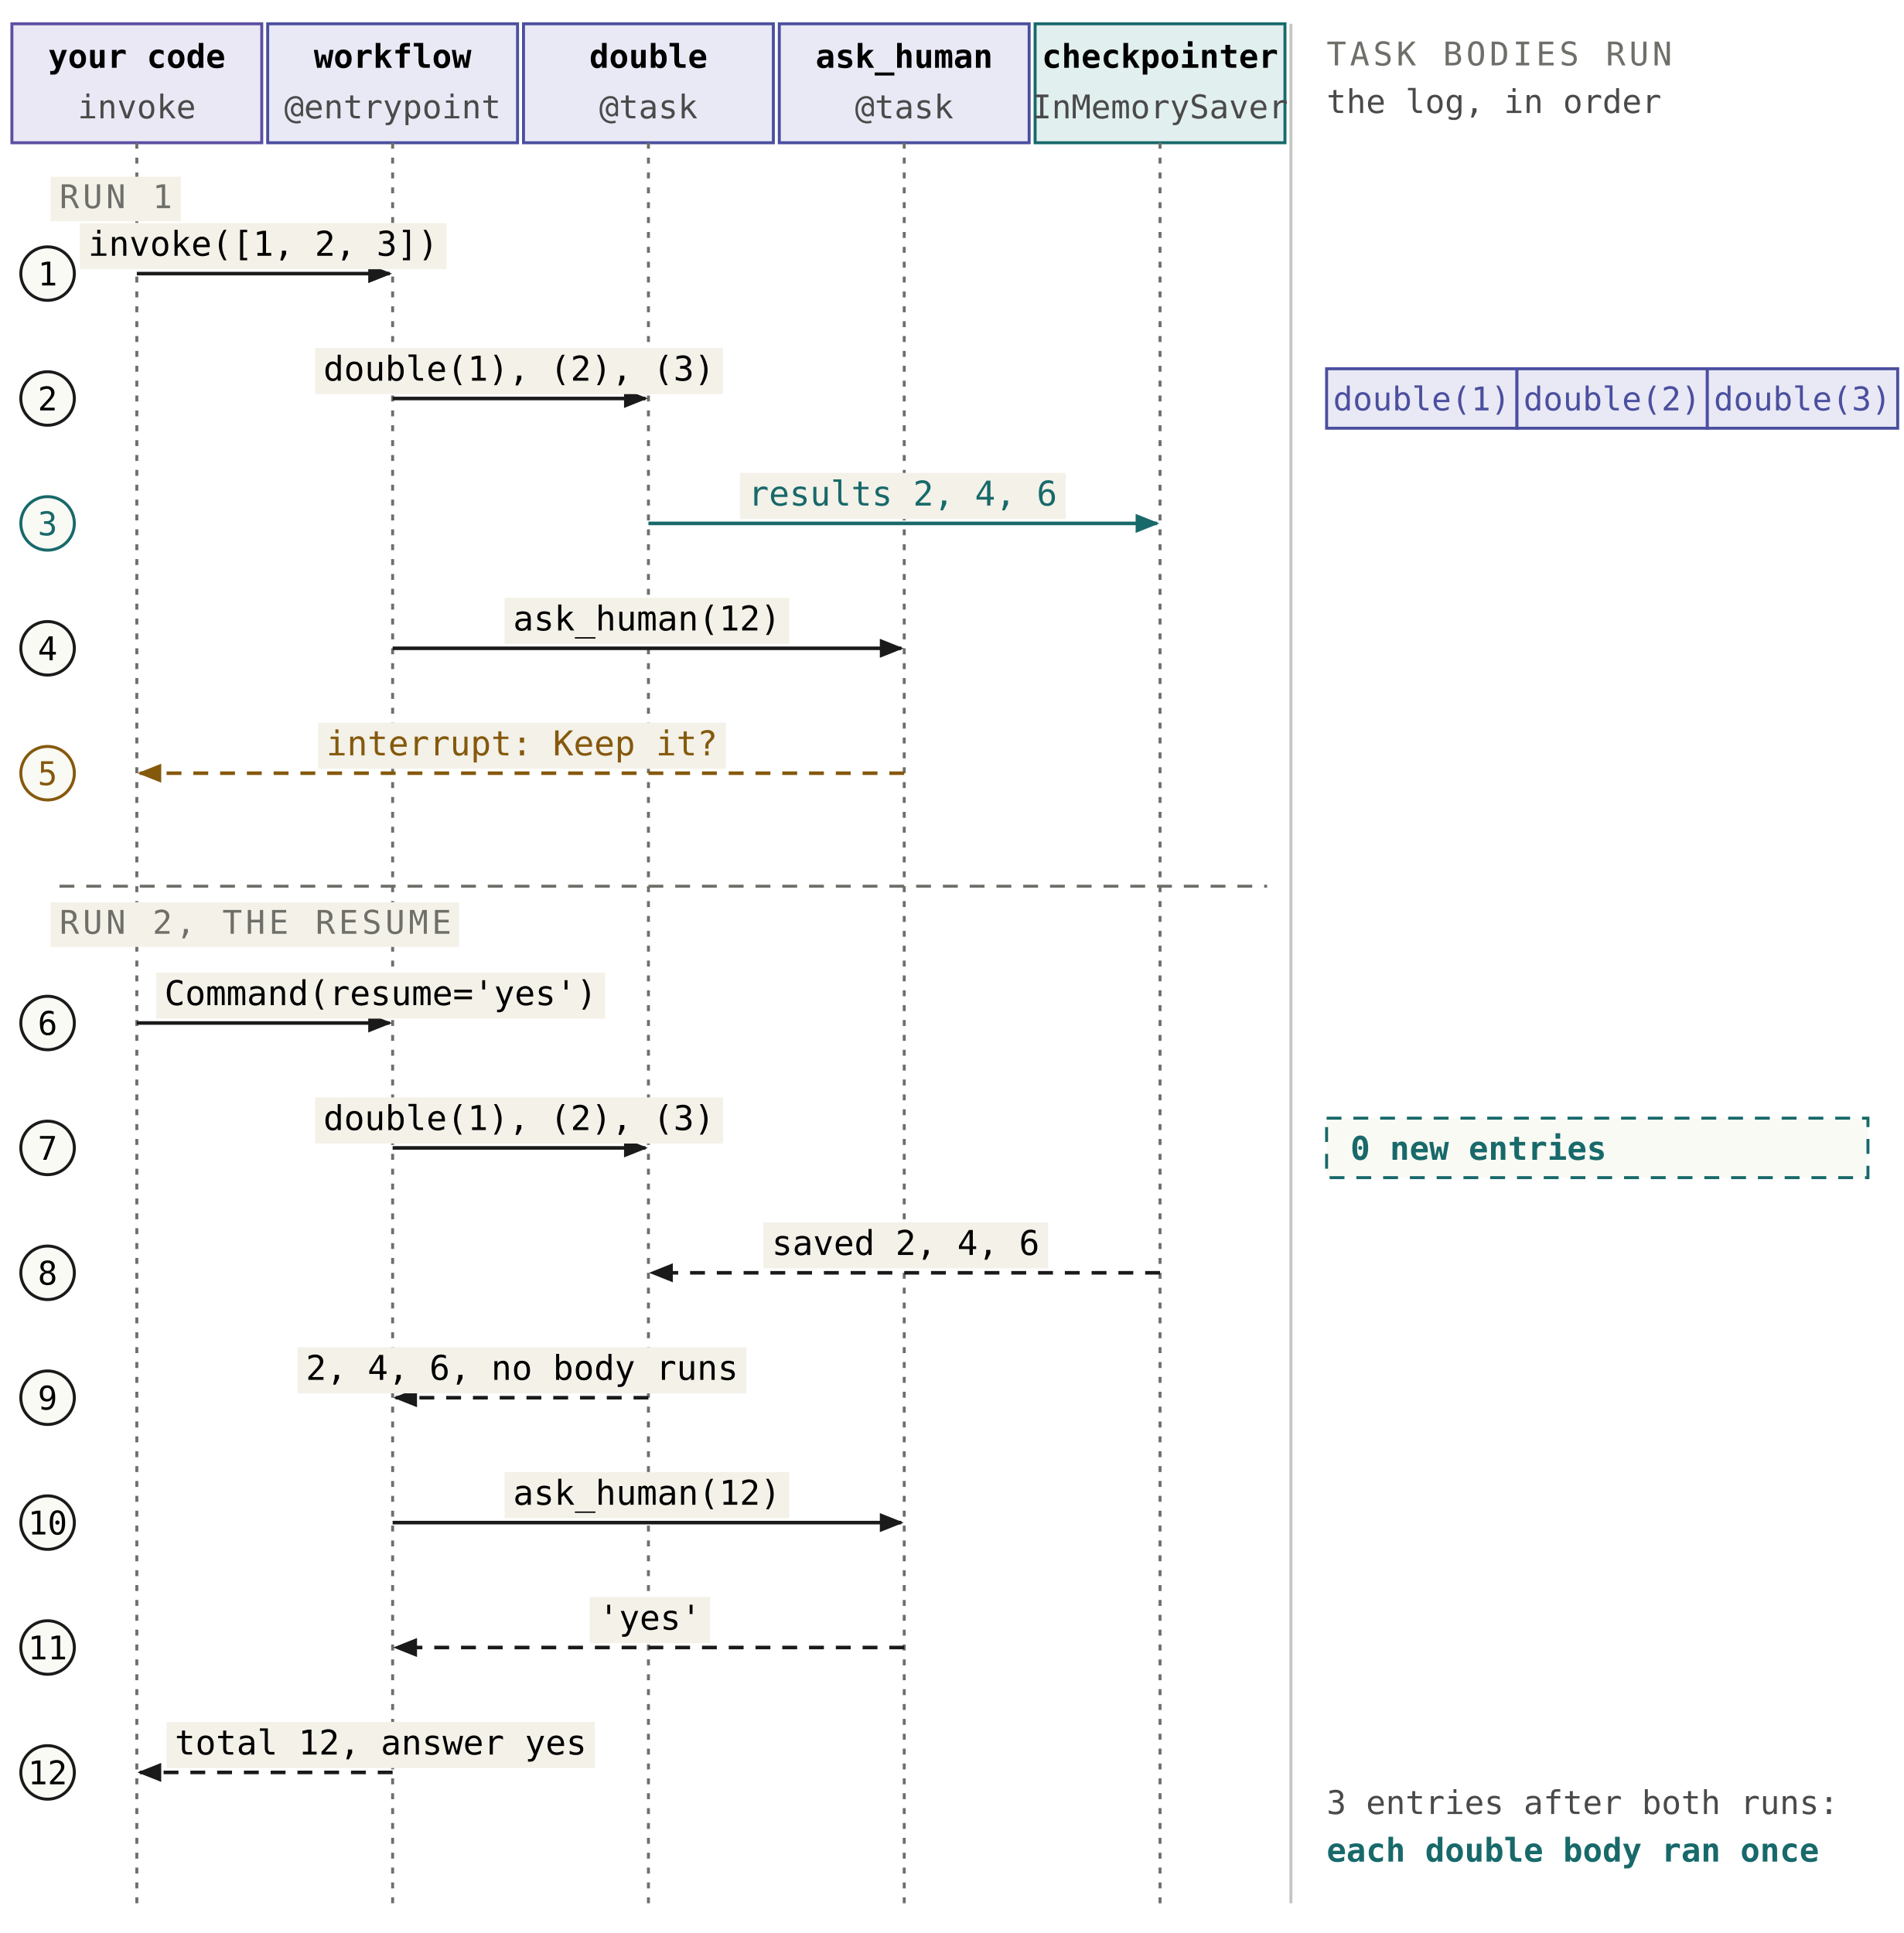
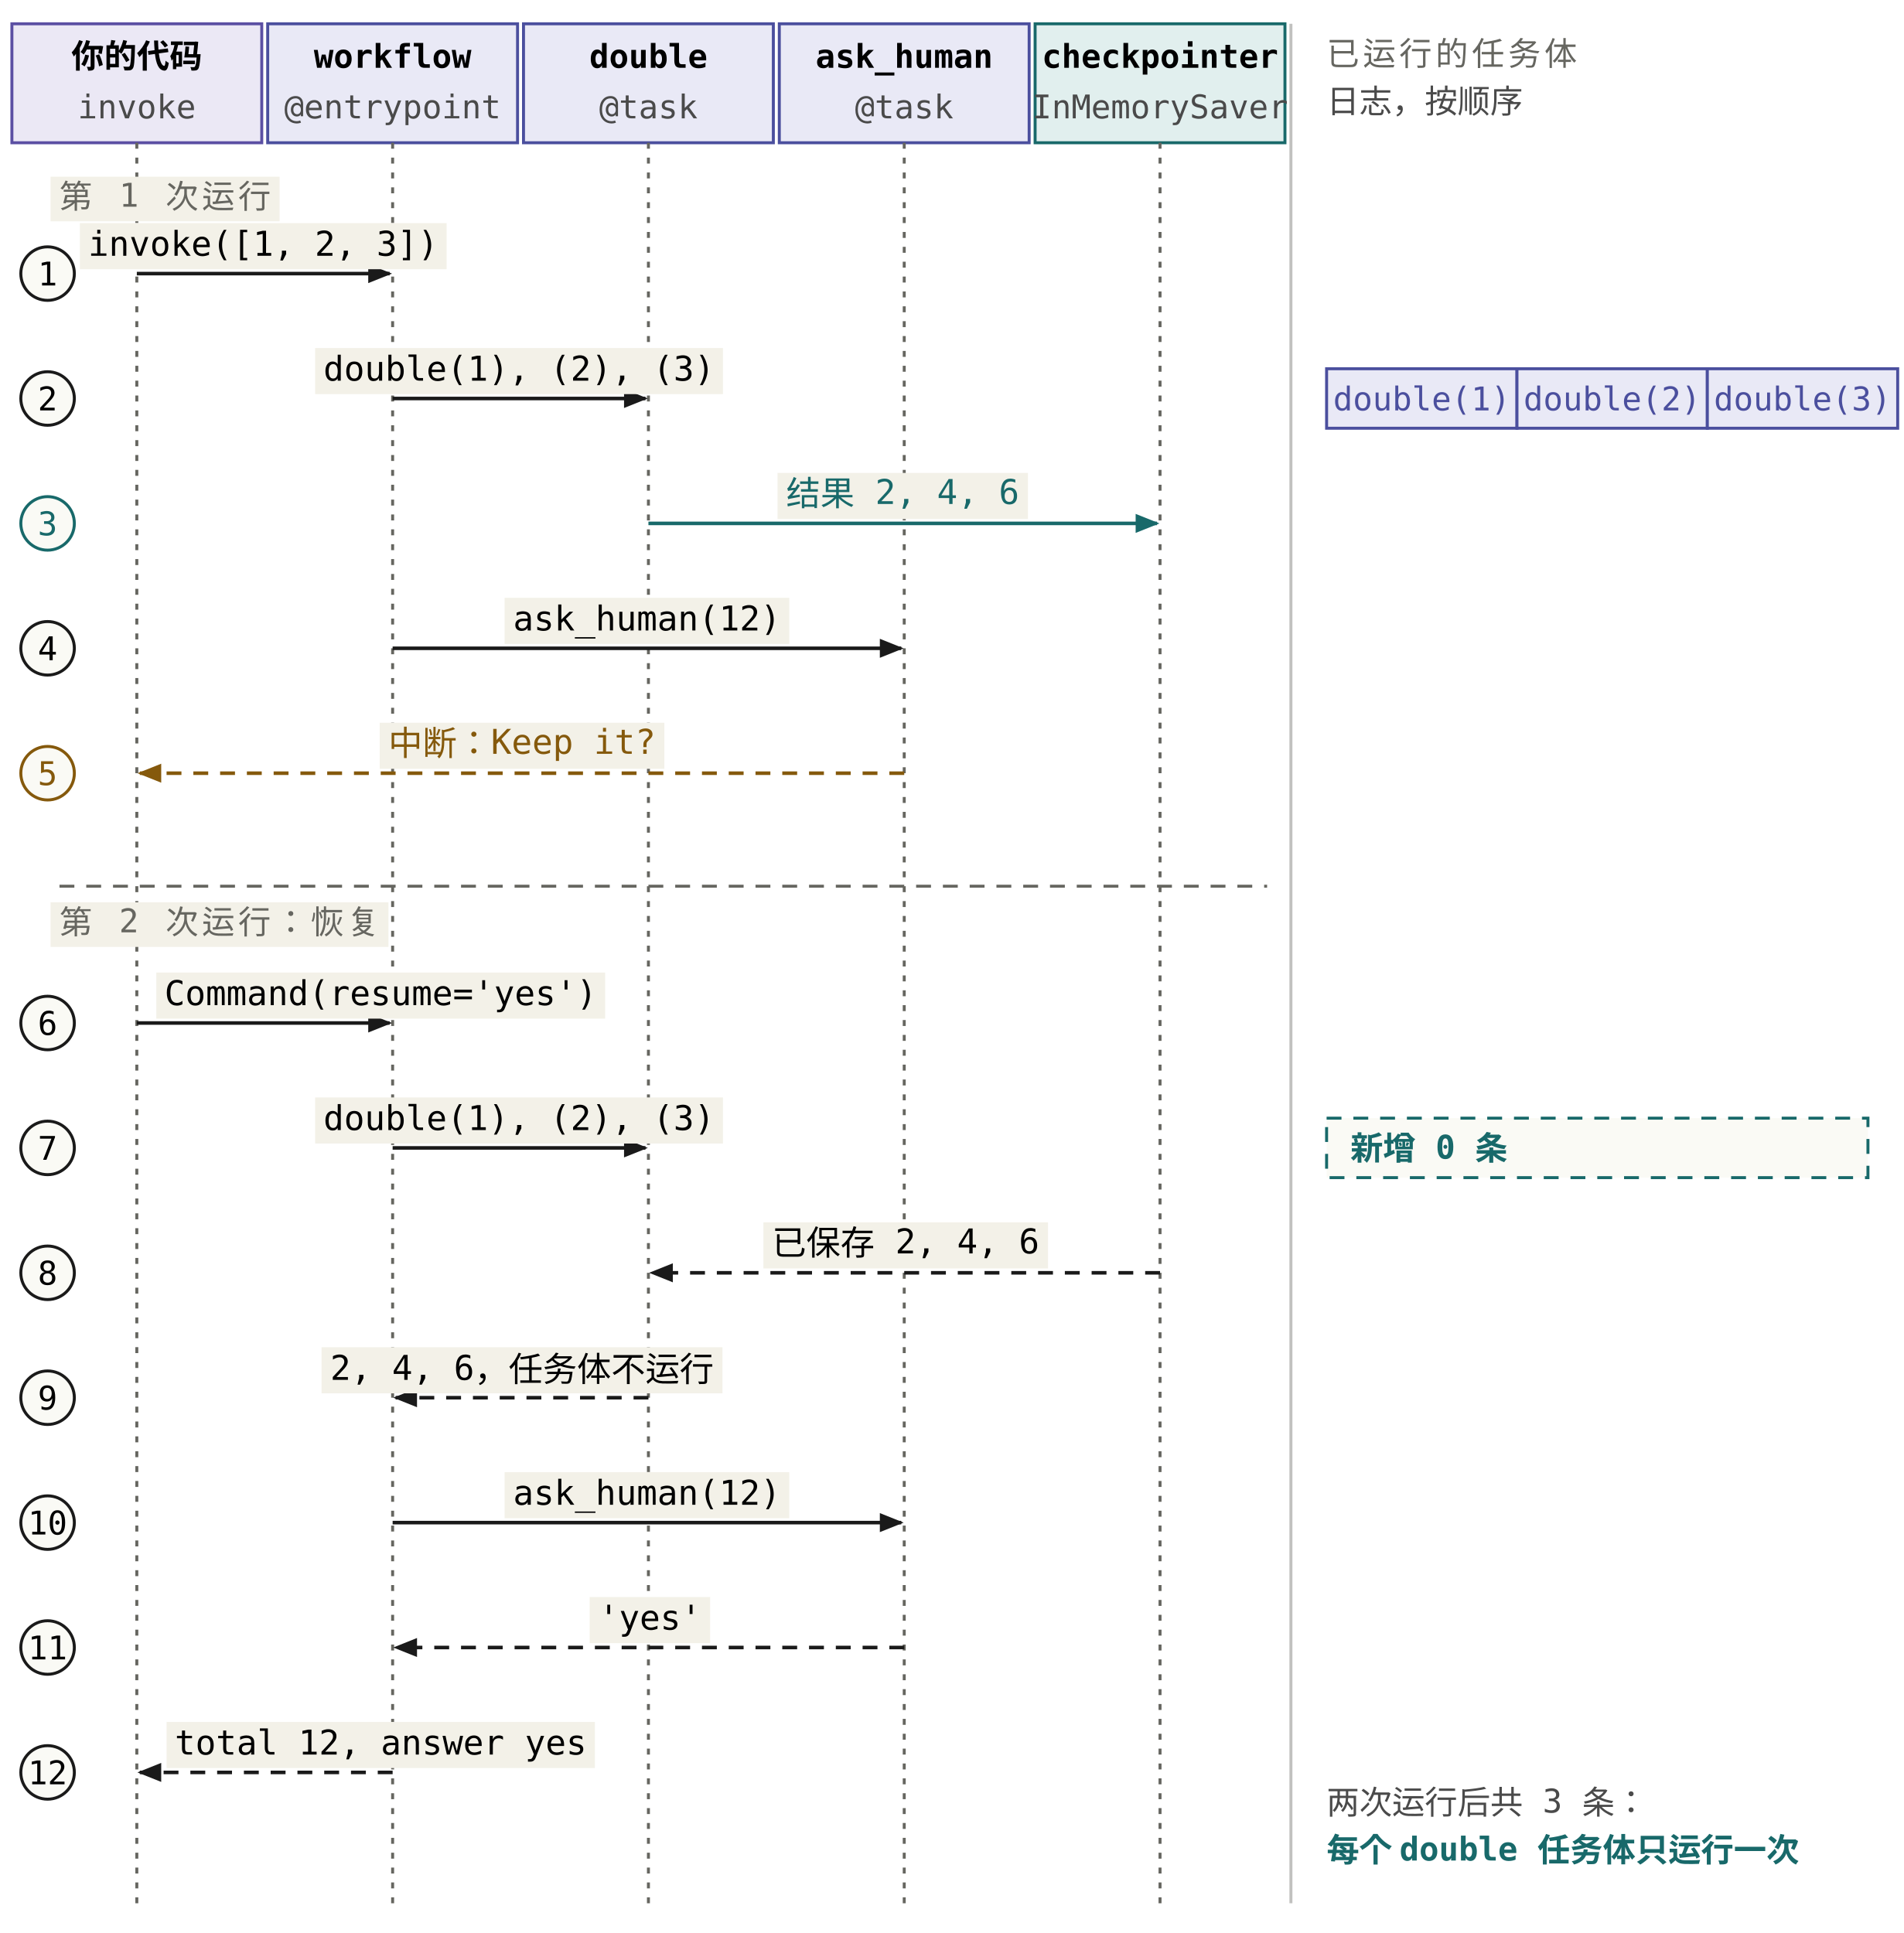
<svg xmlns="http://www.w3.org/2000/svg" viewBox="0 0 640 650" role="img" aria-labelledby="fig-6-3-title fig-6-3-desc" font-family="JetBrains Mono, ui-monospace, monospace">
  <defs>
    <marker id="fig-6-3-head-ink" viewBox="0 0 10 10" refX="9" refY="5" markerWidth="8" markerHeight="8" markerUnits="userSpaceOnUse" orient="auto-start-reverse">
      <path d="M0 1 L10 5 L0 9 z" fill="var(--m-ink, #1a1a1a)" />
    </marker>
    <marker id="fig-6-3-head-teal" viewBox="0 0 10 10" refX="9" refY="5" markerWidth="8" markerHeight="8" markerUnits="userSpaceOnUse" orient="auto-start-reverse">
      <path d="M0 1 L10 5 L0 9 z" fill="var(--m-teal-ink, #18696a)" />
    </marker>
    <marker id="fig-6-3-head-amber" viewBox="0 0 10 10" refX="9" refY="5" markerWidth="8" markerHeight="8" markerUnits="userSpaceOnUse" orient="auto-start-reverse">
      <path d="M0 1 L10 5 L0 9 z" fill="var(--m-amber-ink, #85590c)" />
    </marker>
  </defs>
  <rect x="4" y="8" width="84" height="40" fill="var(--m-violet-fill, #ebe8f5)" stroke="var(--m-violet-ink, #5b4fa3)" />
-   <text x="46" y="22.8" font-size="11" text-anchor="middle" font-weight="700">your code</text>
+   <text x="46" y="22.8" font-size="11" text-anchor="middle" font-weight="700">你的代码</text>
  <text x="46" y="39.8" font-size="11" text-anchor="middle" class="m-serif" fill="var(--m-ink-soft, #4a4a4a)">invoke</text>
-   <line x1="46" y1="48" x2="46" y2="640" stroke="var(--m-ink-mute, #6f6f6a)" stroke-width="1" stroke-dasharray="2 3" />
+   <line x1="46" y1="48" x2="46" y2="640" stroke="var(--m-ink-mute, #666660)" stroke-width="1" stroke-dasharray="2 3" />
  <rect x="90" y="8" width="84" height="40" fill="var(--m-indigo-fill, #e9e9f6)" stroke="var(--m-indigo-ink, #4b4f9e)" />
  <text x="132" y="22.8" font-size="11" text-anchor="middle" font-weight="700">workflow</text>
  <text x="132" y="39.8" font-size="11" text-anchor="middle" class="m-serif" fill="var(--m-ink-soft, #4a4a4a)">@entrypoint</text>
-   <line x1="132" y1="48" x2="132" y2="640" stroke="var(--m-ink-mute, #6f6f6a)" stroke-width="1" stroke-dasharray="2 3" />
+   <line x1="132" y1="48" x2="132" y2="640" stroke="var(--m-ink-mute, #666660)" stroke-width="1" stroke-dasharray="2 3" />
  <rect x="176" y="8" width="84" height="40" fill="var(--m-indigo-fill, #e9e9f6)" stroke="var(--m-indigo-ink, #4b4f9e)" />
  <text x="218" y="22.8" font-size="11" text-anchor="middle" font-weight="700">double</text>
  <text x="218" y="39.8" font-size="11" text-anchor="middle" class="m-serif" fill="var(--m-ink-soft, #4a4a4a)">@task</text>
-   <line x1="218" y1="48" x2="218" y2="640" stroke="var(--m-ink-mute, #6f6f6a)" stroke-width="1" stroke-dasharray="2 3" />
+   <line x1="218" y1="48" x2="218" y2="640" stroke="var(--m-ink-mute, #666660)" stroke-width="1" stroke-dasharray="2 3" />
  <rect x="262" y="8" width="84" height="40" fill="var(--m-indigo-fill, #e9e9f6)" stroke="var(--m-indigo-ink, #4b4f9e)" />
  <text x="304" y="22.8" font-size="11" text-anchor="middle" font-weight="700">ask_human</text>
  <text x="304" y="39.8" font-size="11" text-anchor="middle" class="m-serif" fill="var(--m-ink-soft, #4a4a4a)">@task</text>
-   <line x1="304" y1="48" x2="304" y2="640" stroke="var(--m-ink-mute, #6f6f6a)" stroke-width="1" stroke-dasharray="2 3" />
+   <line x1="304" y1="48" x2="304" y2="640" stroke="var(--m-ink-mute, #666660)" stroke-width="1" stroke-dasharray="2 3" />
  <rect x="348" y="8" width="84" height="40" fill="var(--m-teal-fill, #e1efee)" stroke="var(--m-teal-ink, #18696a)" />
  <text x="390" y="22.8" font-size="11" text-anchor="middle" font-weight="700">checkpointer</text>
  <text x="390" y="39.8" font-size="11" text-anchor="middle" class="m-serif" fill="var(--m-ink-soft, #4a4a4a)">InMemorySaver</text>
-   <line x1="390" y1="48" x2="390" y2="640" stroke="var(--m-ink-mute, #6f6f6a)" stroke-width="1" stroke-dasharray="2 3" />
-   <text x="446" y="22" font-size="11" letter-spacing="1.2" fill="var(--m-ink-mute, #6f6f6a)">TASK BODIES RUN</text>
-   <text x="446" y="38" font-size="11" class="m-serif" fill="var(--m-ink-soft, #4a4a4a)">the log, in order</text>
-   <line x1="434" y1="8" x2="434" y2="640" stroke="var(--m-ink-mute, #6f6f6a)" stroke-width="1" stroke-opacity="0.4" />
-   <rect class="m-knock" x="17" y="59.42" width="43.8" height="15" fill="var(--m-panel, #f3f1e8)" />
-   <text x="20" y="70" font-size="11" letter-spacing="1.2" fill="var(--m-ink-mute, #6f6f6a)">RUN 1</text>
+   <line x1="390" y1="48" x2="390" y2="640" stroke="var(--m-ink-mute, #666660)" stroke-width="1" stroke-dasharray="2 3" />
+   <text x="446" y="22" font-size="11" letter-spacing="1.2" fill="var(--m-ink-mute, #666660)">已运行的任务体</text>
+   <text x="446" y="38" font-size="11" class="m-serif" fill="var(--m-ink-soft, #4a4a4a)">日志，按顺序</text>
+   <line x1="434" y1="8" x2="434" y2="640" stroke="var(--m-ink-mute, #666660)" stroke-width="1" stroke-opacity="0.4" />
+   <rect class="m-knock" x="17" y="59.42" width="77" height="15" fill="var(--m-panel, #f3f1e8)" />
+   <text x="20" y="70" font-size="11" letter-spacing="1.2" fill="var(--m-ink-mute, #666660)">第 1 次运行</text>
  <g data-beat="1">
    <animate attributeName="opacity" values="0;0;1" keyTimes="0;0;1" calcMode="spline" keySplines="0 0 1 1;0.23 1 0.32 1" dur="0.45s" begin="indefinite" fill="freeze" />
    <animateTransform attributeName="transform" type="translate" values="0 4;0 4;0 0" keyTimes="0;0;1" calcMode="spline" keySplines="0 0 1 1;0.23 1 0.32 1" dur="0.45s" begin="indefinite" fill="freeze" />
    <circle cx="16" cy="92" r="9" fill="var(--m-paper, #fafaf5)" stroke="var(--m-ink, #1a1a1a)" stroke-width="1" />
    <text x="16" y="96" font-size="11" text-anchor="middle">1</text>
    <line x1="46" y1="92" x2="131" y2="92" stroke="var(--m-ink, #1a1a1a)" stroke-width="1.2" marker-end="url(#fig-6-3-head-ink)" />
    <circle class="m-packet" r="3.5" fill="var(--m-ink, #1a1a1a)" opacity="0">
      <animateMotion path="M46 92 L131 92" keyPoints="0;0;1;1" keyTimes="0;0;0.688;1" calcMode="linear" dur="0.8s" begin="indefinite" fill="freeze" />
      <animate attributeName="opacity" values="0;0;1;1;0" keyTimes="0;0;0.1;0.688;1" dur="0.8s" begin="indefinite" fill="freeze" />
    </circle>
    <rect class="m-knock" x="26.85" y="75.03" width="123.3" height="15.5" fill="var(--m-panel, #f3f1e8)" />
    <text x="88.5" y="86" font-size="11.5" text-anchor="middle">invoke([1, 2, 3])</text>
  </g>
  <g data-beat="2">
    <animate attributeName="opacity" values="0;0;1" keyTimes="0;0.571;1" calcMode="spline" keySplines="0 0 1 1;0.23 1 0.32 1" dur="1.05s" begin="indefinite" fill="freeze" />
    <animateTransform attributeName="transform" type="translate" values="0 4;0 4;0 0" keyTimes="0;0.571;1" calcMode="spline" keySplines="0 0 1 1;0.23 1 0.32 1" dur="1.05s" begin="indefinite" fill="freeze" />
    <circle cx="16" cy="134" r="9" fill="var(--m-paper, #fafaf5)" stroke="var(--m-ink, #1a1a1a)" stroke-width="1" />
    <text x="16" y="138" font-size="11" text-anchor="middle">2</text>
    <line x1="132" y1="134" x2="217" y2="134" stroke="var(--m-ink, #1a1a1a)" stroke-width="1.2" marker-end="url(#fig-6-3-head-ink)" />
    <circle class="m-packet" r="3.5" fill="var(--m-ink, #1a1a1a)" opacity="0">
      <animateMotion path="M132 134 L217 134" keyPoints="0;0;1;1" keyTimes="0;0.429;0.821;1" calcMode="linear" dur="1.4s" begin="indefinite" fill="freeze" />
      <animate attributeName="opacity" values="0;0;1;1;0" keyTimes="0;0.429;0.486;0.821;1" dur="1.4s" begin="indefinite" fill="freeze" />
    </circle>
    <rect class="m-knock" x="105.95" y="117.03" width="137.1" height="15.5" fill="var(--m-panel, #f3f1e8)" />
    <text x="174.5" y="128" font-size="11.5" text-anchor="middle">double(1), (2), (3)</text>
    <rect x="446" y="124" width="64" height="20" fill="var(--m-indigo-fill, #e9e9f6)" stroke="var(--m-indigo-ink, #4b4f9e)" />
    <text x="478" y="138" font-size="11" text-anchor="middle" fill="var(--m-indigo-ink, #4b4f9e)">double(1)</text>
    <rect x="510" y="124" width="64" height="20" fill="var(--m-indigo-fill, #e9e9f6)" stroke="var(--m-indigo-ink, #4b4f9e)" />
    <text x="542" y="138" font-size="11" text-anchor="middle" fill="var(--m-indigo-ink, #4b4f9e)">double(2)</text>
    <rect x="574" y="124" width="64" height="20" fill="var(--m-indigo-fill, #e9e9f6)" stroke="var(--m-indigo-ink, #4b4f9e)" />
    <text x="606" y="138" font-size="11" text-anchor="middle" fill="var(--m-indigo-ink, #4b4f9e)">double(3)</text>
  </g>
  <g data-beat="3">
    <animate attributeName="opacity" values="0;0;1" keyTimes="0;0.727;1" calcMode="spline" keySplines="0 0 1 1;0.23 1 0.32 1" dur="1.65s" begin="indefinite" fill="freeze" />
    <animateTransform attributeName="transform" type="translate" values="0 4;0 4;0 0" keyTimes="0;0.727;1" calcMode="spline" keySplines="0 0 1 1;0.23 1 0.32 1" dur="1.65s" begin="indefinite" fill="freeze" />
    <circle cx="16" cy="176" r="9" fill="var(--m-paper, #fafaf5)" stroke="var(--m-teal-ink, #18696a)" stroke-width="1" />
    <text x="16" y="180" font-size="11" text-anchor="middle" fill="var(--m-teal-ink, #18696a)">3</text>
    <line x1="218" y1="176" x2="389" y2="176" stroke="var(--m-teal-ink, #18696a)" stroke-width="1.2" marker-end="url(#fig-6-3-head-teal)" />
    <circle class="m-packet" r="3.5" fill="var(--m-teal-ink, #18696a)" opacity="0">
      <animateMotion path="M218 176 L389 176" keyPoints="0;0;1;1" keyTimes="0;0.6;0.875;1" calcMode="linear" dur="2s" begin="indefinite" fill="freeze" />
      <animate attributeName="opacity" values="0;0;1;1;0" keyTimes="0;0.6;0.64;0.875;1" dur="2s" begin="indefinite" fill="freeze" />
    </circle>
-     <rect class="m-knock" x="248.75" y="159.03" width="109.5" height="15.5" fill="var(--m-panel, #f3f1e8)" />
-     <text x="303.5" y="170" font-size="11.5" text-anchor="middle" fill="var(--m-teal-ink, #18696a)">results 2, 4, 6</text>
+     <rect class="m-knock" x="261.4" y="159.03" width="84.2" height="15.5" fill="var(--m-panel, #f3f1e8)" />
+     <text x="303.5" y="170" font-size="11.5" text-anchor="middle" fill="var(--m-teal-ink, #18696a)">结果 2, 4, 6</text>
  </g>
  <g data-beat="4">
    <animate attributeName="opacity" values="0;0;1" keyTimes="0;0.8;1" calcMode="spline" keySplines="0 0 1 1;0.23 1 0.32 1" dur="2.25s" begin="indefinite" fill="freeze" />
    <animateTransform attributeName="transform" type="translate" values="0 4;0 4;0 0" keyTimes="0;0.8;1" calcMode="spline" keySplines="0 0 1 1;0.23 1 0.32 1" dur="2.25s" begin="indefinite" fill="freeze" />
    <circle cx="16" cy="218" r="9" fill="var(--m-paper, #fafaf5)" stroke="var(--m-ink, #1a1a1a)" stroke-width="1" />
    <text x="16" y="222" font-size="11" text-anchor="middle">4</text>
    <line x1="132" y1="218" x2="303" y2="218" stroke="var(--m-ink, #1a1a1a)" stroke-width="1.2" marker-end="url(#fig-6-3-head-ink)" />
    <circle class="m-packet" r="3.5" fill="var(--m-ink, #1a1a1a)" opacity="0">
      <animateMotion path="M132 218 L303 218" keyPoints="0;0;1;1" keyTimes="0;0.692;0.904;1" calcMode="linear" dur="2.6s" begin="indefinite" fill="freeze" />
      <animate attributeName="opacity" values="0;0;1;1;0" keyTimes="0;0.692;0.723;0.904;1" dur="2.6s" begin="indefinite" fill="freeze" />
    </circle>
    <rect class="m-knock" x="169.65" y="201.03" width="95.7" height="15.5" fill="var(--m-panel, #f3f1e8)" />
    <text x="217.5" y="212" font-size="11.5" text-anchor="middle">ask_human(12)</text>
  </g>
  <g data-beat="5">
    <animate attributeName="opacity" values="0;0;1" keyTimes="0;0.842;1" calcMode="spline" keySplines="0 0 1 1;0.23 1 0.32 1" dur="2.85s" begin="indefinite" fill="freeze" />
    <animateTransform attributeName="transform" type="translate" values="0 4;0 4;0 0" keyTimes="0;0.842;1" calcMode="spline" keySplines="0 0 1 1;0.23 1 0.32 1" dur="2.85s" begin="indefinite" fill="freeze" />
    <circle cx="16" cy="260" r="9" fill="var(--m-paper, #fafaf5)" stroke="var(--m-amber-ink, #85590c)" stroke-width="1" />
    <text x="16" y="264" font-size="11" text-anchor="middle" fill="var(--m-amber-ink, #85590c)">5</text>
    <line x1="304" y1="260" x2="47" y2="260" stroke="var(--m-amber-ink, #85590c)" stroke-width="1.2" stroke-dasharray="5 4" marker-end="url(#fig-6-3-head-amber)" />
    <circle class="m-packet" r="3.5" fill="var(--m-amber-ink, #85590c)" opacity="0">
      <animateMotion path="M304 260 L47 260" keyPoints="0;0;1;1" keyTimes="0;0.75;0.922;1" calcMode="linear" dur="3.2s" begin="indefinite" fill="freeze" />
      <animate attributeName="opacity" values="0;0;1;1;0" keyTimes="0;0.75;0.775;0.922;1" dur="3.2s" begin="indefinite" fill="freeze" />
    </circle>
-     <rect class="m-knock" x="106.95" y="243.03" width="137.1" height="15.5" fill="var(--m-panel, #f3f1e8)" />
-     <text x="175.5" y="254" font-size="11.5" text-anchor="middle" fill="var(--m-amber-ink, #85590c)">interrupt: Keep it?</text>
-     <line x1="20" y1="298" x2="426" y2="298" stroke="var(--m-ink-mute, #6f6f6a)" stroke-width="1" stroke-dasharray="5 4" />
-     <rect class="m-knock" x="17" y="303.42" width="137.4" height="15" fill="var(--m-panel, #f3f1e8)" />
-     <text x="20" y="314" font-size="11" letter-spacing="1.2" fill="var(--m-ink-mute, #6f6f6a)">RUN 2, THE RESUME</text>
+     <rect class="m-knock" x="127.65" y="243.03" width="95.7" height="15.5" fill="var(--m-panel, #f3f1e8)" />
+     <text x="175.5" y="254" font-size="11.5" text-anchor="middle" fill="var(--m-amber-ink, #85590c)">中断：Keep it?</text>
+     <line x1="20" y1="298" x2="426" y2="298" stroke="var(--m-ink-mute, #666660)" stroke-width="1" stroke-dasharray="5 4" />
+     <rect class="m-knock" x="17" y="303.42" width="113.6" height="15" fill="var(--m-panel, #f3f1e8)" />
+     <text x="20" y="314" font-size="11" letter-spacing="1.2" fill="var(--m-ink-mute, #666660)">第 2 次运行：恢复</text>
  </g>
  <g data-beat="6">
    <animate attributeName="opacity" values="0;0;1" keyTimes="0;0.87;1" calcMode="spline" keySplines="0 0 1 1;0.23 1 0.32 1" dur="3.45s" begin="indefinite" fill="freeze" />
    <animateTransform attributeName="transform" type="translate" values="0 4;0 4;0 0" keyTimes="0;0.87;1" calcMode="spline" keySplines="0 0 1 1;0.23 1 0.32 1" dur="3.45s" begin="indefinite" fill="freeze" />
    <circle cx="16" cy="344" r="9" fill="var(--m-paper, #fafaf5)" stroke="var(--m-ink, #1a1a1a)" stroke-width="1" />
    <text x="16" y="348" font-size="11" text-anchor="middle">6</text>
    <line x1="46" y1="344" x2="131" y2="344" stroke="var(--m-ink, #1a1a1a)" stroke-width="1.2" marker-end="url(#fig-6-3-head-ink)" />
    <circle class="m-packet" r="3.5" fill="var(--m-ink, #1a1a1a)" opacity="0">
      <animateMotion path="M46 344 L131 344" keyPoints="0;0;1;1" keyTimes="0;0.789;0.934;1" calcMode="linear" dur="3.8s" begin="indefinite" fill="freeze" />
      <animate attributeName="opacity" values="0;0;1;1;0" keyTimes="0;0.789;0.811;0.934;1" dur="3.8s" begin="indefinite" fill="freeze" />
    </circle>
    <rect class="m-knock" x="52.55" y="327.03" width="150.9" height="15.5" fill="var(--m-panel, #f3f1e8)" />
    <text x="128" y="338" font-size="11.5" text-anchor="middle">Command(resume='yes')</text>
  </g>
  <g data-beat="7">
    <animate attributeName="opacity" values="0;0;1" keyTimes="0;0.889;1" calcMode="spline" keySplines="0 0 1 1;0.23 1 0.32 1" dur="4.05s" begin="indefinite" fill="freeze" />
    <animateTransform attributeName="transform" type="translate" values="0 4;0 4;0 0" keyTimes="0;0.889;1" calcMode="spline" keySplines="0 0 1 1;0.23 1 0.32 1" dur="4.05s" begin="indefinite" fill="freeze" />
    <circle cx="16" cy="386" r="9" fill="var(--m-paper, #fafaf5)" stroke="var(--m-ink, #1a1a1a)" stroke-width="1" />
    <text x="16" y="390" font-size="11" text-anchor="middle">7</text>
    <line x1="132" y1="386" x2="217" y2="386" stroke="var(--m-ink, #1a1a1a)" stroke-width="1.2" marker-end="url(#fig-6-3-head-ink)" />
    <circle class="m-packet" r="3.5" fill="var(--m-ink, #1a1a1a)" opacity="0">
      <animateMotion path="M132 386 L217 386" keyPoints="0;0;1;1" keyTimes="0;0.818;0.943;1" calcMode="linear" dur="4.4s" begin="indefinite" fill="freeze" />
      <animate attributeName="opacity" values="0;0;1;1;0" keyTimes="0;0.818;0.836;0.943;1" dur="4.4s" begin="indefinite" fill="freeze" />
    </circle>
    <rect class="m-knock" x="105.95" y="369.03" width="137.1" height="15.5" fill="var(--m-panel, #f3f1e8)" />
    <text x="174.5" y="380" font-size="11.5" text-anchor="middle">double(1), (2), (3)</text>
    <rect x="446" y="376" width="182" height="20" fill="var(--m-paper, #fafaf5)" stroke="var(--m-teal-ink, #18696a)" stroke-dasharray="5 4" />
-     <text x="454" y="390" font-size="11" font-weight="700" fill="var(--m-teal-ink, #18696a)">0 new entries</text>
+     <text x="454" y="390" font-size="11" font-weight="700" fill="var(--m-teal-ink, #18696a)">新增 0 条</text>
  </g>
  <g data-beat="8">
    <animate attributeName="opacity" values="0;0;1" keyTimes="0;0.903;1" calcMode="spline" keySplines="0 0 1 1;0.23 1 0.32 1" dur="4.65s" begin="indefinite" fill="freeze" />
    <animateTransform attributeName="transform" type="translate" values="0 4;0 4;0 0" keyTimes="0;0.903;1" calcMode="spline" keySplines="0 0 1 1;0.23 1 0.32 1" dur="4.65s" begin="indefinite" fill="freeze" />
    <circle cx="16" cy="428" r="9" fill="var(--m-paper, #fafaf5)" stroke="var(--m-ink, #1a1a1a)" stroke-width="1" />
    <text x="16" y="432" font-size="11" text-anchor="middle">8</text>
    <line x1="390" y1="428" x2="219" y2="428" stroke="var(--m-ink, #1a1a1a)" stroke-width="1.2" stroke-dasharray="5 4" marker-end="url(#fig-6-3-head-ink)" />
    <circle class="m-packet" r="3.5" fill="var(--m-ink, #1a1a1a)" opacity="0">
      <animateMotion path="M390 428 L219 428" keyPoints="0;0;1;1" keyTimes="0;0.84;0.95;1" calcMode="linear" dur="5s" begin="indefinite" fill="freeze" />
      <animate attributeName="opacity" values="0;0;1;1;0" keyTimes="0;0.84;0.856;0.95;1" dur="5s" begin="indefinite" fill="freeze" />
    </circle>
    <rect class="m-knock" x="256.65" y="411.03" width="95.7" height="15.5" fill="var(--m-panel, #f3f1e8)" />
-     <text x="304.5" y="422" font-size="11.5" text-anchor="middle">saved 2, 4, 6</text>
+     <text x="304.5" y="422" font-size="11.5" text-anchor="middle">已保存 2, 4, 6</text>
  </g>
  <g data-beat="9">
    <animate attributeName="opacity" values="0;0;1" keyTimes="0;0.914;1" calcMode="spline" keySplines="0 0 1 1;0.23 1 0.32 1" dur="5.25s" begin="indefinite" fill="freeze" />
    <animateTransform attributeName="transform" type="translate" values="0 4;0 4;0 0" keyTimes="0;0.914;1" calcMode="spline" keySplines="0 0 1 1;0.23 1 0.32 1" dur="5.25s" begin="indefinite" fill="freeze" />
    <circle cx="16" cy="470" r="9" fill="var(--m-paper, #fafaf5)" stroke="var(--m-ink, #1a1a1a)" stroke-width="1" />
    <text x="16" y="474" font-size="11" text-anchor="middle">9</text>
    <line x1="218" y1="470" x2="133" y2="470" stroke="var(--m-ink, #1a1a1a)" stroke-width="1.2" stroke-dasharray="5 4" marker-end="url(#fig-6-3-head-ink)" />
    <circle class="m-packet" r="3.5" fill="var(--m-ink, #1a1a1a)" opacity="0">
      <animateMotion path="M218 470 L133 470" keyPoints="0;0;1;1" keyTimes="0;0.857;0.955;1" calcMode="linear" dur="5.6s" begin="indefinite" fill="freeze" />
      <animate attributeName="opacity" values="0;0;1;1;0" keyTimes="0;0.857;0.871;0.955;1" dur="5.6s" begin="indefinite" fill="freeze" />
    </circle>
-     <rect class="m-knock" x="100.05" y="453.03" width="150.9" height="15.5" fill="var(--m-panel, #f3f1e8)" />
-     <text x="175.5" y="464" font-size="11.5" text-anchor="middle">2, 4, 6, no body runs</text>
+     <rect class="m-knock" x="108.1" y="453.03" width="134.8" height="15.5" fill="var(--m-panel, #f3f1e8)" />
+     <text x="175.5" y="464" font-size="11.5" text-anchor="middle">2, 4, 6，任务体不运行</text>
  </g>
  <g data-beat="10">
    <animate attributeName="opacity" values="0;0;1" keyTimes="0;0.923;1" calcMode="spline" keySplines="0 0 1 1;0.23 1 0.32 1" dur="5.85s" begin="indefinite" fill="freeze" />
    <animateTransform attributeName="transform" type="translate" values="0 4;0 4;0 0" keyTimes="0;0.923;1" calcMode="spline" keySplines="0 0 1 1;0.23 1 0.32 1" dur="5.85s" begin="indefinite" fill="freeze" />
    <circle cx="16" cy="512" r="9" fill="var(--m-paper, #fafaf5)" stroke="var(--m-ink, #1a1a1a)" stroke-width="1" />
    <text x="16" y="516" font-size="11" text-anchor="middle">10</text>
    <line x1="132" y1="512" x2="303" y2="512" stroke="var(--m-ink, #1a1a1a)" stroke-width="1.2" marker-end="url(#fig-6-3-head-ink)" />
    <circle class="m-packet" r="3.5" fill="var(--m-ink, #1a1a1a)" opacity="0">
      <animateMotion path="M132 512 L303 512" keyPoints="0;0;1;1" keyTimes="0;0.871;0.96;1" calcMode="linear" dur="6.2s" begin="indefinite" fill="freeze" />
      <animate attributeName="opacity" values="0;0;1;1;0" keyTimes="0;0.871;0.884;0.96;1" dur="6.2s" begin="indefinite" fill="freeze" />
    </circle>
    <rect class="m-knock" x="169.65" y="495.03" width="95.7" height="15.5" fill="var(--m-panel, #f3f1e8)" />
    <text x="217.5" y="506" font-size="11.5" text-anchor="middle">ask_human(12)</text>
  </g>
  <g data-beat="11">
    <animate attributeName="opacity" values="0;0;1" keyTimes="0;0.93;1" calcMode="spline" keySplines="0 0 1 1;0.23 1 0.32 1" dur="6.45s" begin="indefinite" fill="freeze" />
    <animateTransform attributeName="transform" type="translate" values="0 4;0 4;0 0" keyTimes="0;0.93;1" calcMode="spline" keySplines="0 0 1 1;0.23 1 0.32 1" dur="6.45s" begin="indefinite" fill="freeze" />
    <circle cx="16" cy="554" r="9" fill="var(--m-paper, #fafaf5)" stroke="var(--m-ink, #1a1a1a)" stroke-width="1" />
    <text x="16" y="558" font-size="11" text-anchor="middle">11</text>
    <line x1="304" y1="554" x2="133" y2="554" stroke="var(--m-ink, #1a1a1a)" stroke-width="1.2" stroke-dasharray="5 4" marker-end="url(#fig-6-3-head-ink)" />
    <circle class="m-packet" r="3.5" fill="var(--m-ink, #1a1a1a)" opacity="0">
      <animateMotion path="M304 554 L133 554" keyPoints="0;0;1;1" keyTimes="0;0.882;0.963;1" calcMode="linear" dur="6.8s" begin="indefinite" fill="freeze" />
      <animate attributeName="opacity" values="0;0;1;1;0" keyTimes="0;0.882;0.894;0.963;1" dur="6.8s" begin="indefinite" fill="freeze" />
    </circle>
    <rect class="m-knock" x="198.25" y="537.03" width="40.5" height="15.5" fill="var(--m-panel, #f3f1e8)" />
    <text x="218.5" y="548" font-size="11.5" text-anchor="middle">'yes'</text>
  </g>
  <g data-beat="12">
    <animate attributeName="opacity" values="0;0;1" keyTimes="0;0.936;1" calcMode="spline" keySplines="0 0 1 1;0.23 1 0.32 1" dur="7.05s" begin="indefinite" fill="freeze" />
    <animateTransform attributeName="transform" type="translate" values="0 4;0 4;0 0" keyTimes="0;0.936;1" calcMode="spline" keySplines="0 0 1 1;0.23 1 0.32 1" dur="7.05s" begin="indefinite" fill="freeze" />
    <circle cx="16" cy="596" r="9" fill="var(--m-paper, #fafaf5)" stroke="var(--m-ink, #1a1a1a)" stroke-width="1" />
    <text x="16" y="600" font-size="11" text-anchor="middle">12</text>
    <line x1="132" y1="596" x2="47" y2="596" stroke="var(--m-ink, #1a1a1a)" stroke-width="1.2" stroke-dasharray="5 4" marker-end="url(#fig-6-3-head-ink)" />
    <circle class="m-packet" r="3.5" fill="var(--m-ink, #1a1a1a)" opacity="0">
      <animateMotion path="M132 596 L47 596" keyPoints="0;0;1;1" keyTimes="0;0.892;0.966;1" calcMode="linear" dur="7.4s" begin="indefinite" fill="freeze" />
      <animate attributeName="opacity" values="0;0;1;1;0" keyTimes="0;0.892;0.903;0.966;1" dur="7.4s" begin="indefinite" fill="freeze" />
    </circle>
    <rect class="m-knock" x="56" y="579.03" width="144" height="15.5" fill="var(--m-panel, #f3f1e8)" />
    <text x="128" y="590" font-size="11.5" text-anchor="middle">total 12, answer yes</text>
  </g>
-   <text x="446" y="610" font-size="11" class="m-serif" fill="var(--m-ink-soft, #4a4a4a)">3 entries after both runs:</text>
-   <text x="446" y="626" font-size="11" font-weight="700" class="m-serif" fill="var(--m-teal-ink, #18696a)">each double body ran once</text>
+   <text x="446" y="610" font-size="11" class="m-serif" fill="var(--m-ink-soft, #4a4a4a)">两次运行后共 3 条：</text>
+   <text x="446" y="626" font-size="11" font-weight="700" class="m-serif" fill="var(--m-teal-ink, #18696a)">每个 double 任务体只运行一次</text>
</svg>
